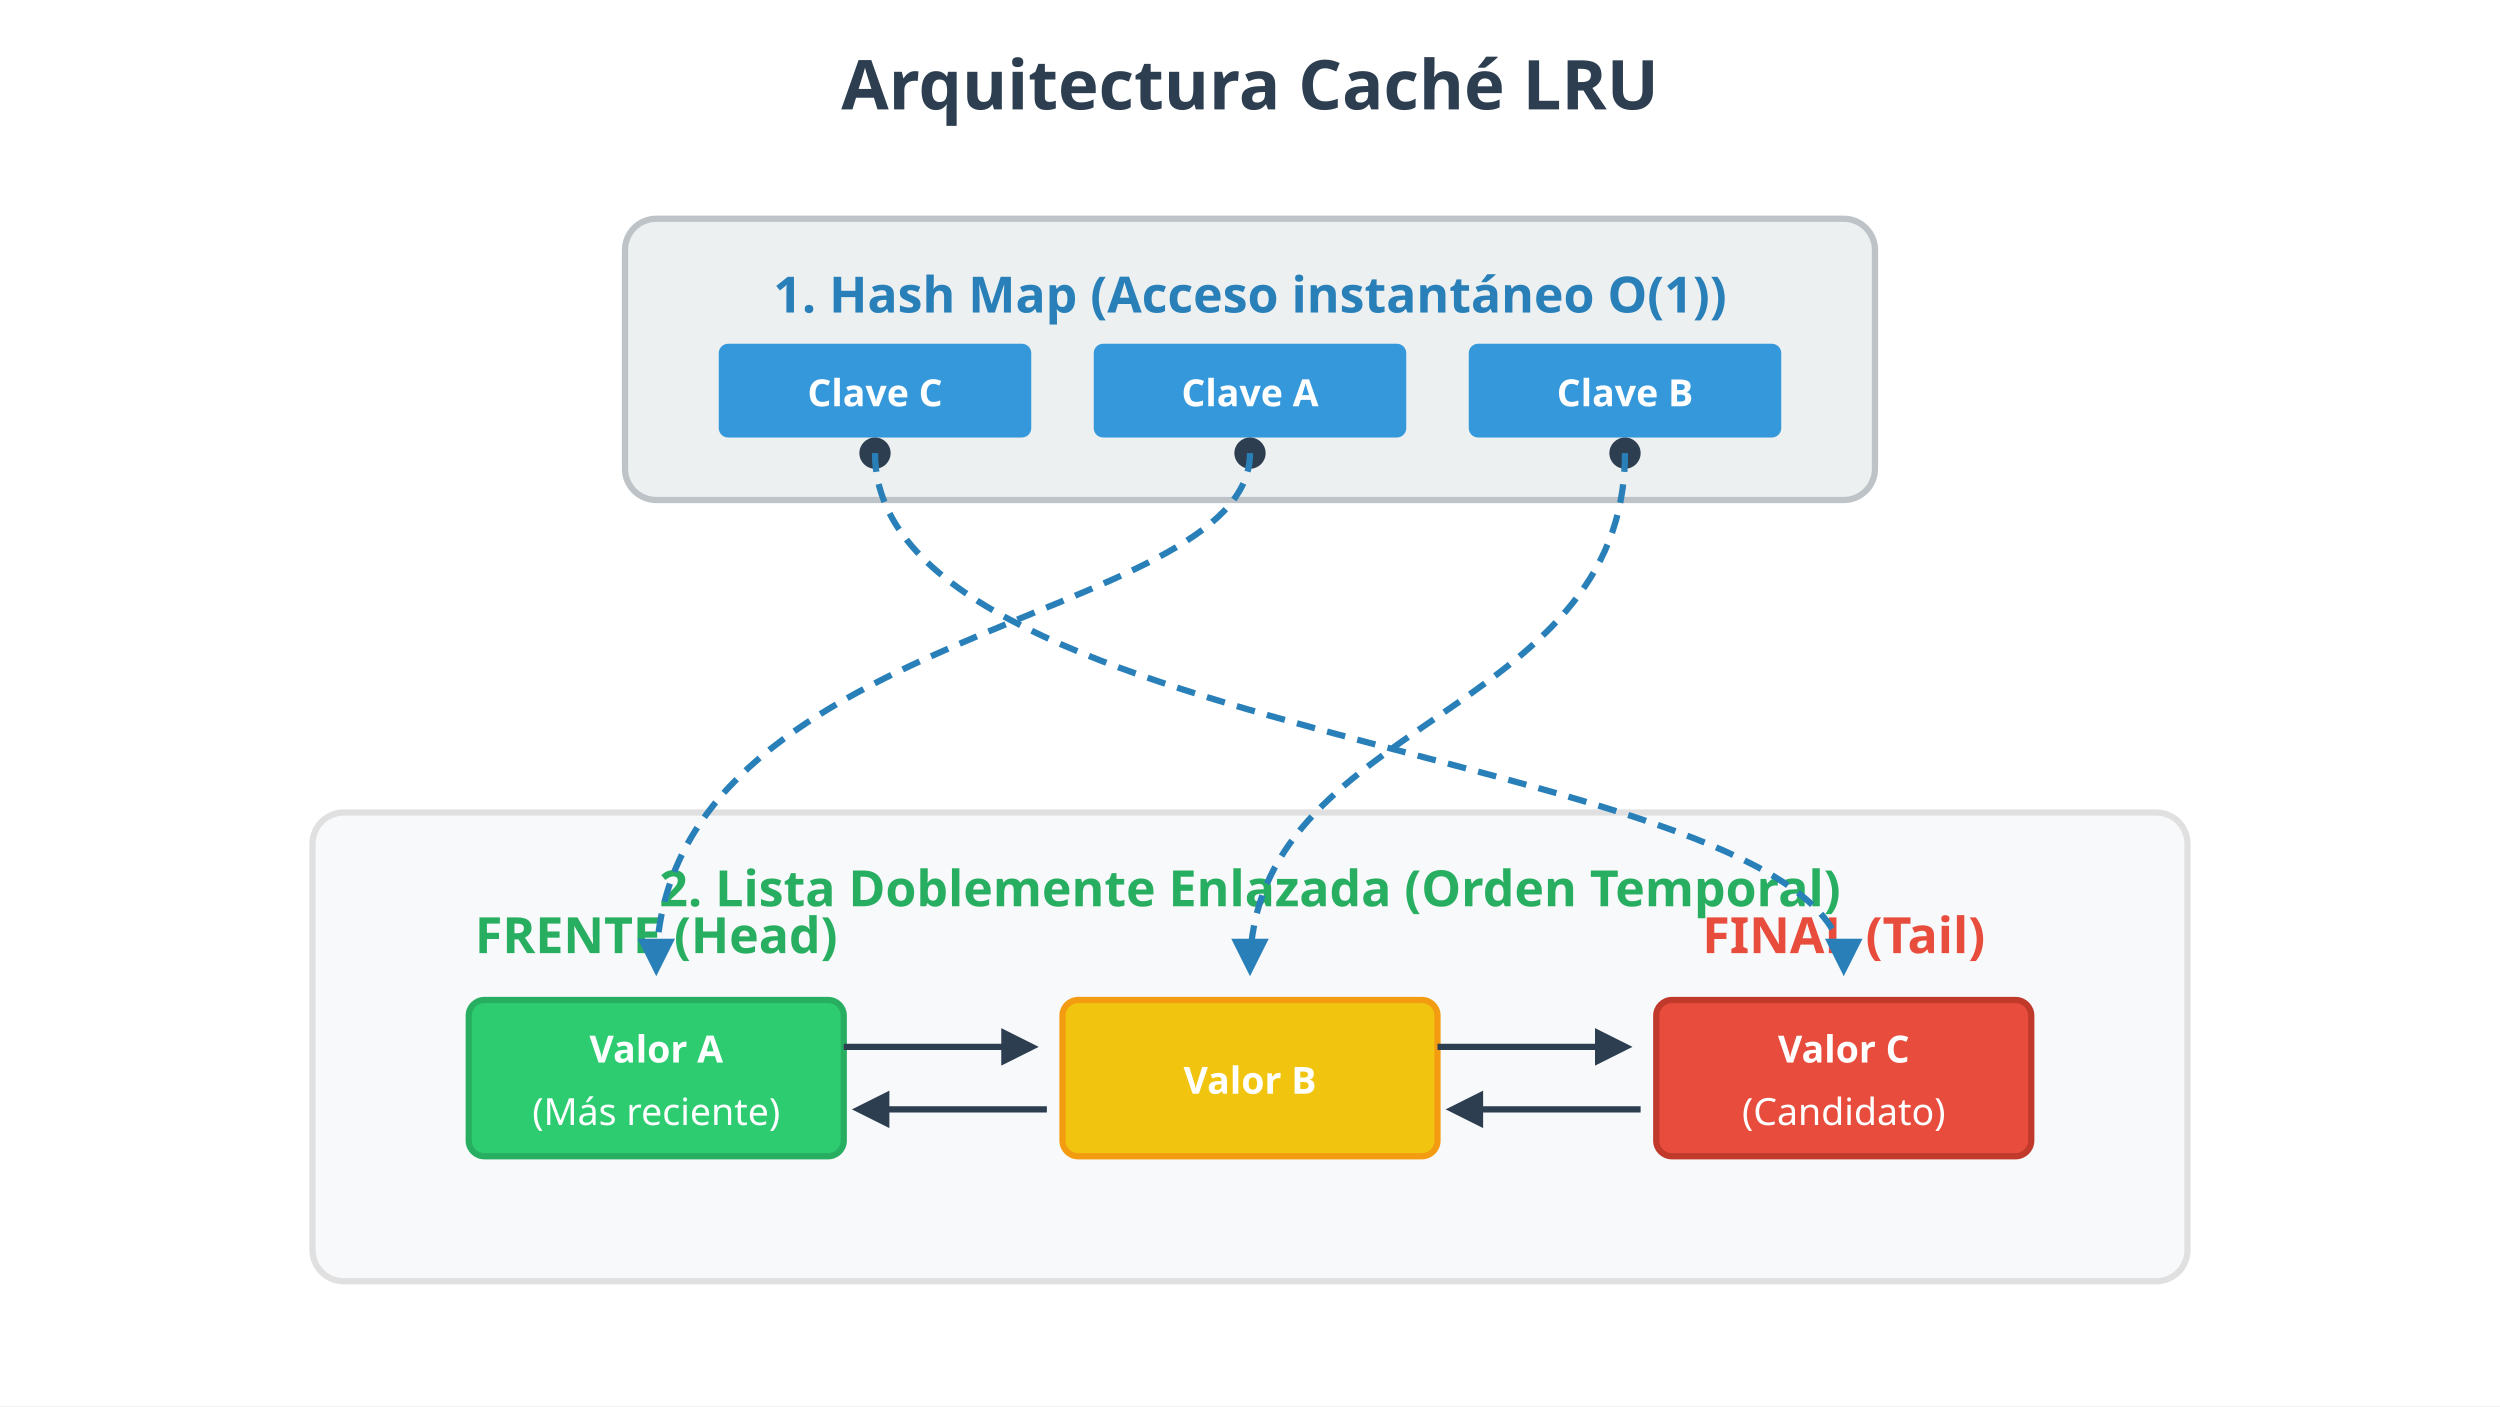
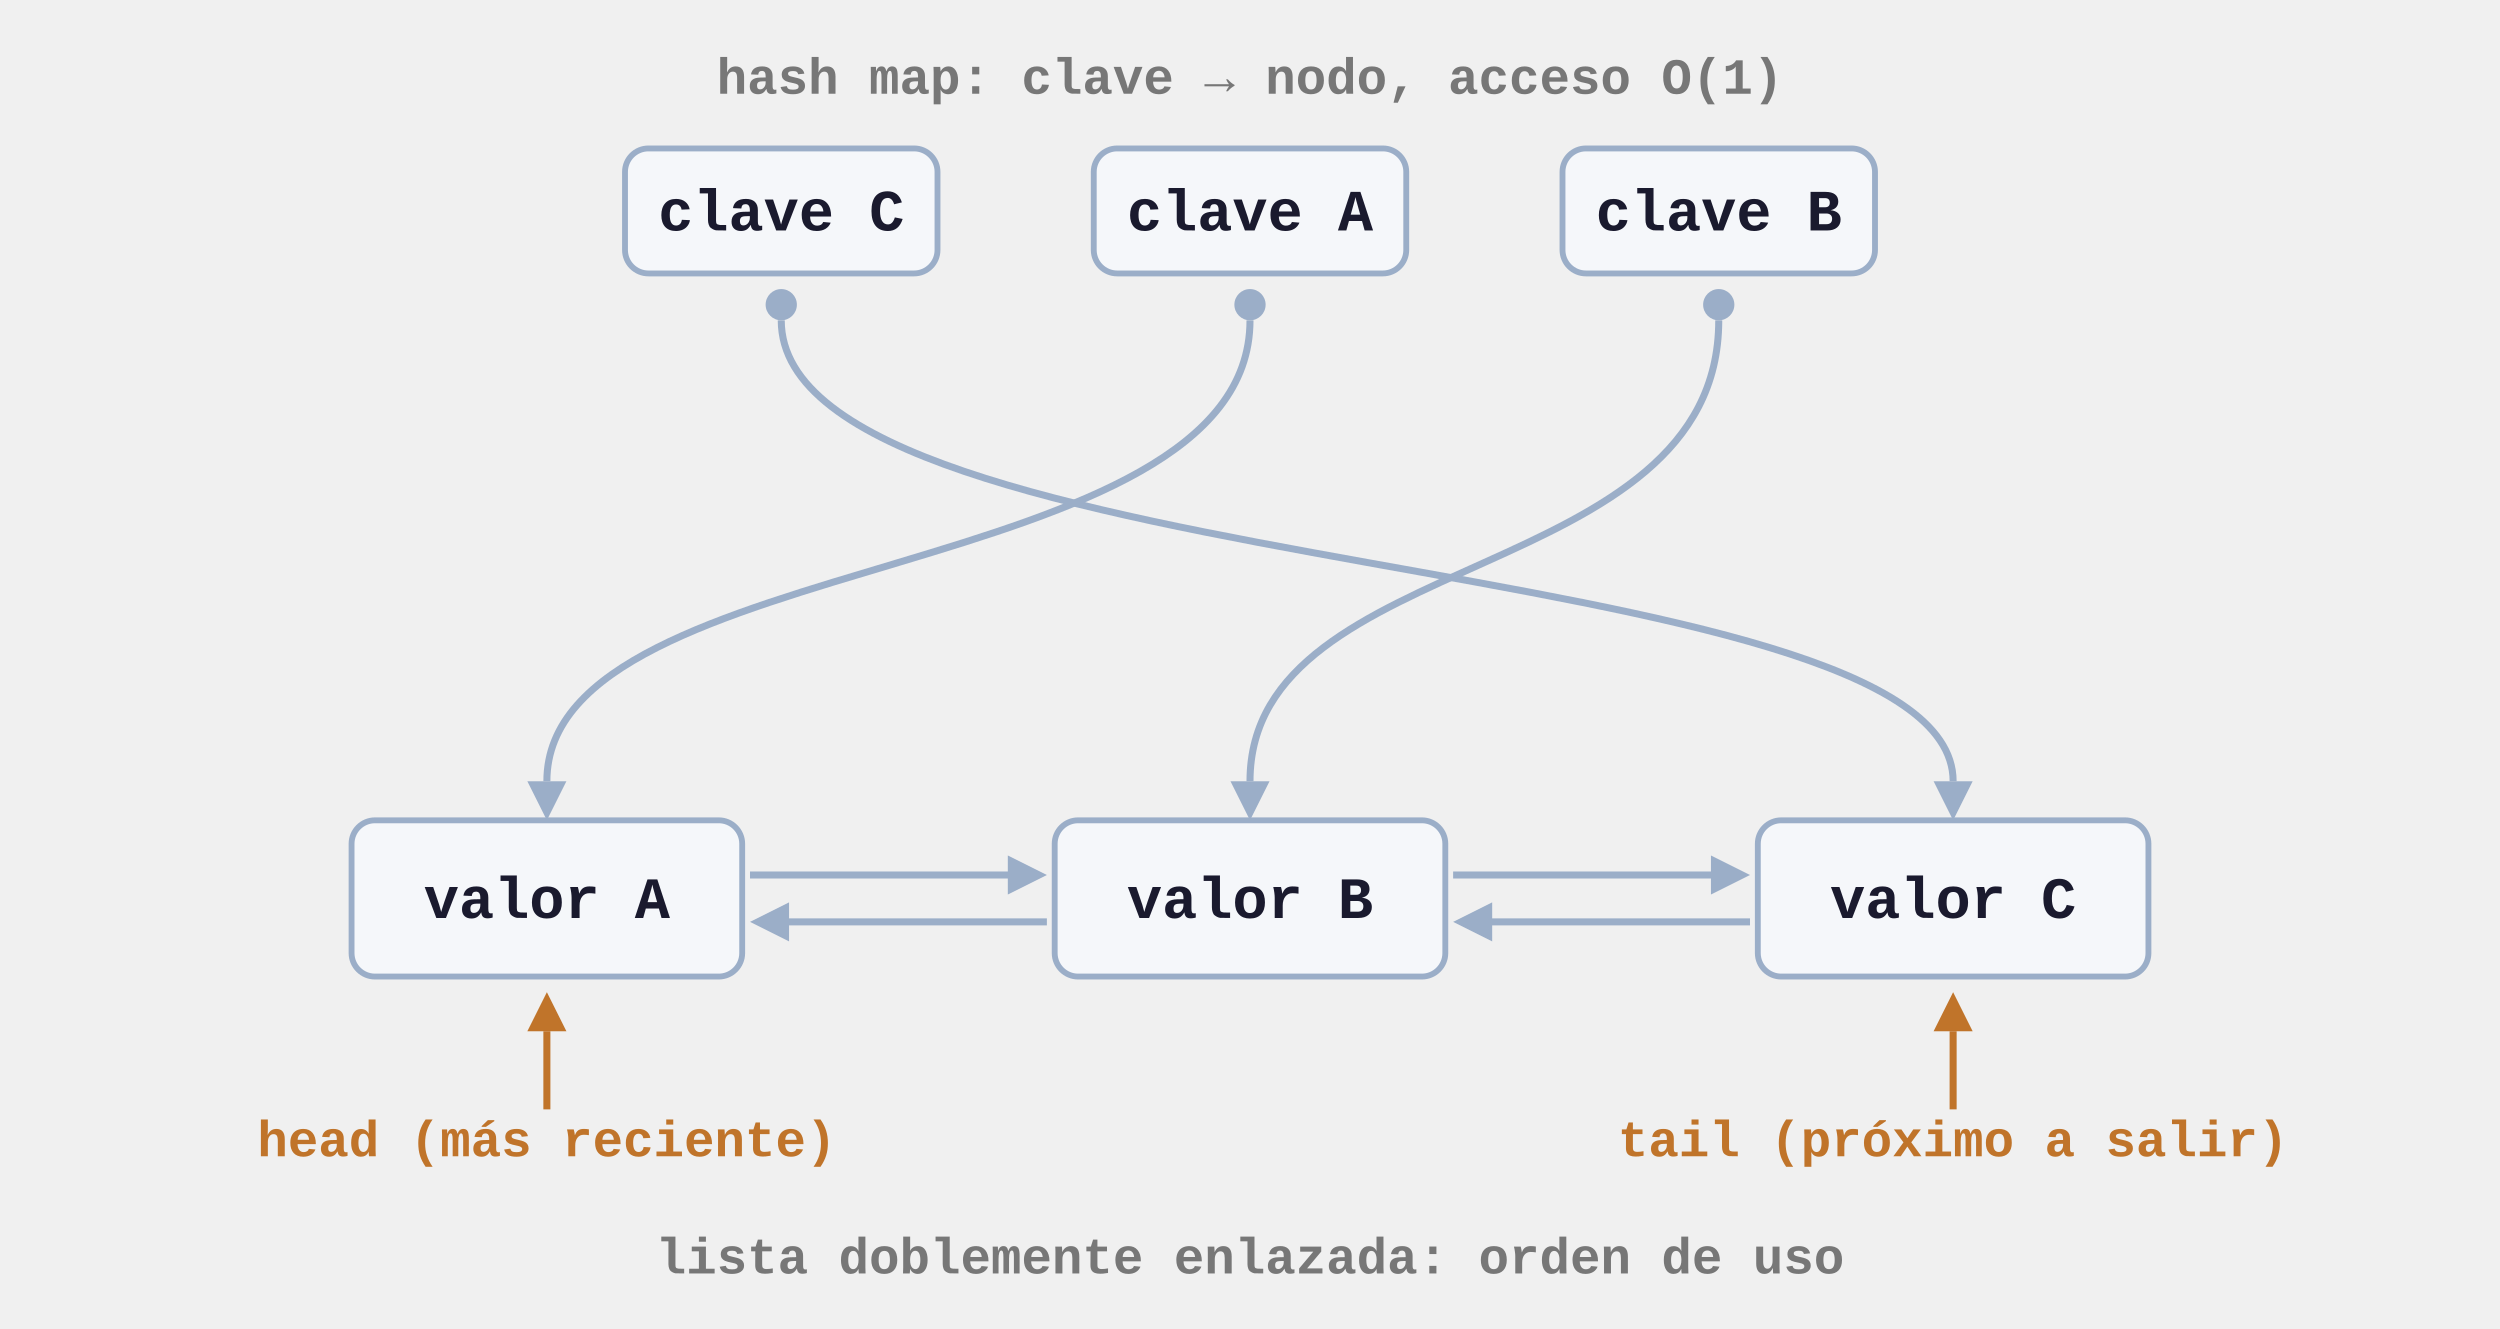
- <svg xmlns="http://www.w3.org/2000/svg" width="800" height="450" font-family="sans-serif">
-   <defs>
-     <marker id="arrow-solid" viewBox="0 0 10 10" refX="8" refY="5" markerWidth="6" markerHeight="6" orient="auto">
-       <path d="M 0 0 L 10 5 L 0 10 z" fill="#2c3e50" />
-     </marker>
-     <marker id="arrow-blue" viewBox="0 0 10 10" refX="8" refY="5" markerWidth="6" markerHeight="6" orient="auto">
-       <path d="M 0 0 L 10 5 L 0 10 z" fill="#2980b9" />
-     </marker>
-   </defs>
-   <rect width="100%" height="100%" fill="#ffffff" />
-   <text x="400" y="35" font-size="22" font-weight="bold" text-anchor="middle" fill="#2c3e50">Arquitectura Caché LRU</text>
-   <rect x="200" y="70" width="400" height="90" rx="10" fill="#ecf0f1" stroke="#bdc3c7" stroke-width="2" />
-   <text x="400" y="100" font-size="16" font-weight="bold" text-anchor="middle" fill="#2980b9">1. Hash Map (Acceso instantáneo O(1))</text>
-   <g transform="translate(230, 110)">
-     <rect x="0" y="0" width="100" height="30" rx="3" fill="#3498db" />
-     <text x="50" y="20" fill="#fff" font-weight="bold" text-anchor="middle">Clave C</text>
-     <circle cx="50" cy="35" r="5" fill="#2c3e50" />
-   </g>
-   <g transform="translate(350, 110)">
-     <rect x="0" y="0" width="100" height="30" rx="3" fill="#3498db" />
-     <text x="50" y="20" fill="#fff" font-weight="bold" text-anchor="middle">Clave A</text>
-     <circle cx="50" cy="35" r="5" fill="#2c3e50" />
-   </g>
-   <g transform="translate(470, 110)">
-     <rect x="0" y="0" width="100" height="30" rx="3" fill="#3498db" />
-     <text x="50" y="20" fill="#fff" font-weight="bold" text-anchor="middle">Clave B</text>
-     <circle cx="50" cy="35" r="5" fill="#2c3e50" />
-   </g>
-   <rect x="100" y="260" width="600" height="150" rx="10" fill="#f8f9fa" stroke="#e0e0e0" stroke-width="2" />
-   <text x="400" y="290" font-size="16" font-weight="bold" text-anchor="middle" fill="#27ae60">2. Lista Doblemente Enlazada (Orden Temporal)</text>
-   <g transform="translate(150, 320)">
-     <rect x="0" y="0" width="120" height="50" rx="5" fill="#2ecc71" stroke="#27ae60" stroke-width="2" />
-     <text x="60" y="20" font-weight="bold" fill="#fff" text-anchor="middle">Valor A</text>
-     <text x="60" y="40" font-size="12" fill="#fff" text-anchor="middle">(Más reciente)</text>
-     <text x="60" y="-15" font-size="16" font-weight="bold" fill="#27ae60" text-anchor="middle">FRENTE (Head)</text>
-   </g>
-   <g transform="translate(340, 320)">
-     <rect x="0" y="0" width="120" height="50" rx="5" fill="#f1c40f" stroke="#f39c12" stroke-width="2" />
-     <text x="60" y="30" font-weight="bold" fill="#fff" text-anchor="middle">Valor B</text>
-   </g>
-   <g transform="translate(530, 320)">
-     <rect x="0" y="0" width="120" height="50" rx="5" fill="#e74c3c" stroke="#c0392b" stroke-width="2" />
-     <text x="60" y="20" font-weight="bold" fill="#fff" text-anchor="middle">Valor C</text>
-     <text x="60" y="40" font-size="12" fill="#fff" text-anchor="middle">(Candidato)</text>
-     <text x="60" y="-15" font-size="16" font-weight="bold" fill="#e74c3c" text-anchor="middle">FINAL (Tail)</text>
-   </g>
-   <line x1="270" y1="335" x2="330" y2="335" stroke="#2c3e50" stroke-width="2" marker-end="url(#arrow-solid)" />
-   <line x1="335" y1="355" x2="275" y2="355" stroke="#2c3e50" stroke-width="2" marker-end="url(#arrow-solid)" />
-   <line x1="460" y1="335" x2="520" y2="335" stroke="#2c3e50" stroke-width="2" marker-end="url(#arrow-solid)" />
-   <line x1="525" y1="355" x2="465" y2="355" stroke="#2c3e50" stroke-width="2" marker-end="url(#arrow-solid)" />
-   <path d="M 400 145 C 400 200, 210 200, 210 310" fill="none" stroke="#2980b9" stroke-width="2" stroke-dasharray="6,4" marker-end="url(#arrow-blue)" />
-   <path d="M 520 145 C 520 230, 400 230, 400 310" fill="none" stroke="#2980b9" stroke-width="2" stroke-dasharray="6,4" marker-end="url(#arrow-blue)" />
-   <path d="M 280 145 C 280 240, 590 240, 590 310" fill="none" stroke="#2980b9" stroke-width="2" stroke-dasharray="6,4" marker-end="url(#arrow-blue)" />
+ <svg xmlns="http://www.w3.org/2000/svg" width="640" height="340" viewBox="0 0 640 340">
+   <style>
+     text { font-family: 'Courier New', Courier, monospace; }
+     .frame        { fill: #f5f7fa; stroke: #9baec8; stroke-width: 1.5; }
+     .val-sm       { font-size: 15px; font-weight: 700; fill: #1a1a2e; text-anchor: middle; }
+     .link         { stroke: #9baec8; stroke-width: 1.8; fill: none; }
+     .link-fill    { fill: #9baec8; }
+     .op           { font-size: 13px; font-weight: 700; fill: #777777; text-anchor: middle; }
+     .top-label    { font-size: 13px; font-weight: 700; fill: #c0742a; text-anchor: middle; }
+     .top-arrow    { stroke: #c0742a; stroke-width: 1.8; fill: none; }
+     .top-arrow-fill { fill: #c0742a; }
+     @media (prefers-color-scheme: dark) {
+       .frame        { fill: #1e2330; stroke: #4a6fa5; }
+       .val-sm       { fill: #e2e8f0; }
+       .link         { stroke: #4a6fa5; }
+       .link-fill    { fill: #4a6fa5; }
+       .op           { fill: #8899aa; }
+       .top-label    { fill: #d4884a; }
+       .top-arrow    { stroke: #d4884a; }
+       .top-arrow-fill { fill: #d4884a; }
+     }
+   </style>
+   <text x="320" y="24" class="op">hash map: clave → nodo, acceso O(1)</text>
+   <rect x="160" y="38" width="80" height="32" rx="6" class="frame" />
+   <text x="200" y="59" class="val-sm">clave C</text>
+   <circle cx="200" cy="78" r="4" class="link-fill" />
+   <rect x="280" y="38" width="80" height="32" rx="6" class="frame" />
+   <text x="320" y="59" class="val-sm">clave A</text>
+   <circle cx="320" cy="78" r="4" class="link-fill" />
+   <rect x="400" y="38" width="80" height="32" rx="6" class="frame" />
+   <text x="440" y="59" class="val-sm">clave B</text>
+   <circle cx="440" cy="78" r="4" class="link-fill" />
+   <path d="M200,82 C200,150 500,140 500,200" class="link" />
+   <path d="M495,200 L500,210 L505,200 Z" class="link-fill" />
+   <path d="M320,82 C320,150 140,140 140,200" class="link" />
+   <path d="M135,200 L140,210 L145,200 Z" class="link-fill" />
+   <path d="M440,82 C440,150 320,140 320,200" class="link" />
+   <path d="M315,200 L320,210 L325,200 Z" class="link-fill" />
+   <rect x="90" y="210" width="100" height="40" rx="6" class="frame" />
+   <text x="140" y="235" class="val-sm">valor A</text>
+   <rect x="270" y="210" width="100" height="40" rx="6" class="frame" />
+   <text x="320" y="235" class="val-sm">valor B</text>
+   <rect x="450" y="210" width="100" height="40" rx="6" class="frame" />
+   <text x="500" y="235" class="val-sm">valor C</text>
+   <line x1="192" y1="224" x2="260" y2="224" class="link" />
+   <path d="M258,229 L268,224 L258,219 Z" class="link-fill" />
+   <line x1="268" y1="236" x2="200" y2="236" class="link" />
+   <path d="M202,231 L192,236 L202,241 Z" class="link-fill" />
+   <line x1="372" y1="224" x2="440" y2="224" class="link" />
+   <path d="M438,229 L448,224 L438,219 Z" class="link-fill" />
+   <line x1="448" y1="236" x2="380" y2="236" class="link" />
+   <path d="M382,231 L372,236 L382,241 Z" class="link-fill" />
+   <text x="140" y="296" class="top-label">head (más reciente)</text>
+   <line x1="140" y1="284" x2="140" y2="264" class="top-arrow" />
+   <path d="M145,264 L140,254 L135,264 Z" class="top-arrow-fill" />
+   <text x="500" y="296" class="top-label">tail (próximo a salir)</text>
+   <line x1="500" y1="284" x2="500" y2="264" class="top-arrow" />
+   <path d="M505,264 L500,254 L495,264 Z" class="top-arrow-fill" />
+   <text x="320" y="326" class="op">lista doblemente enlazada: orden de uso</text>
</svg>
